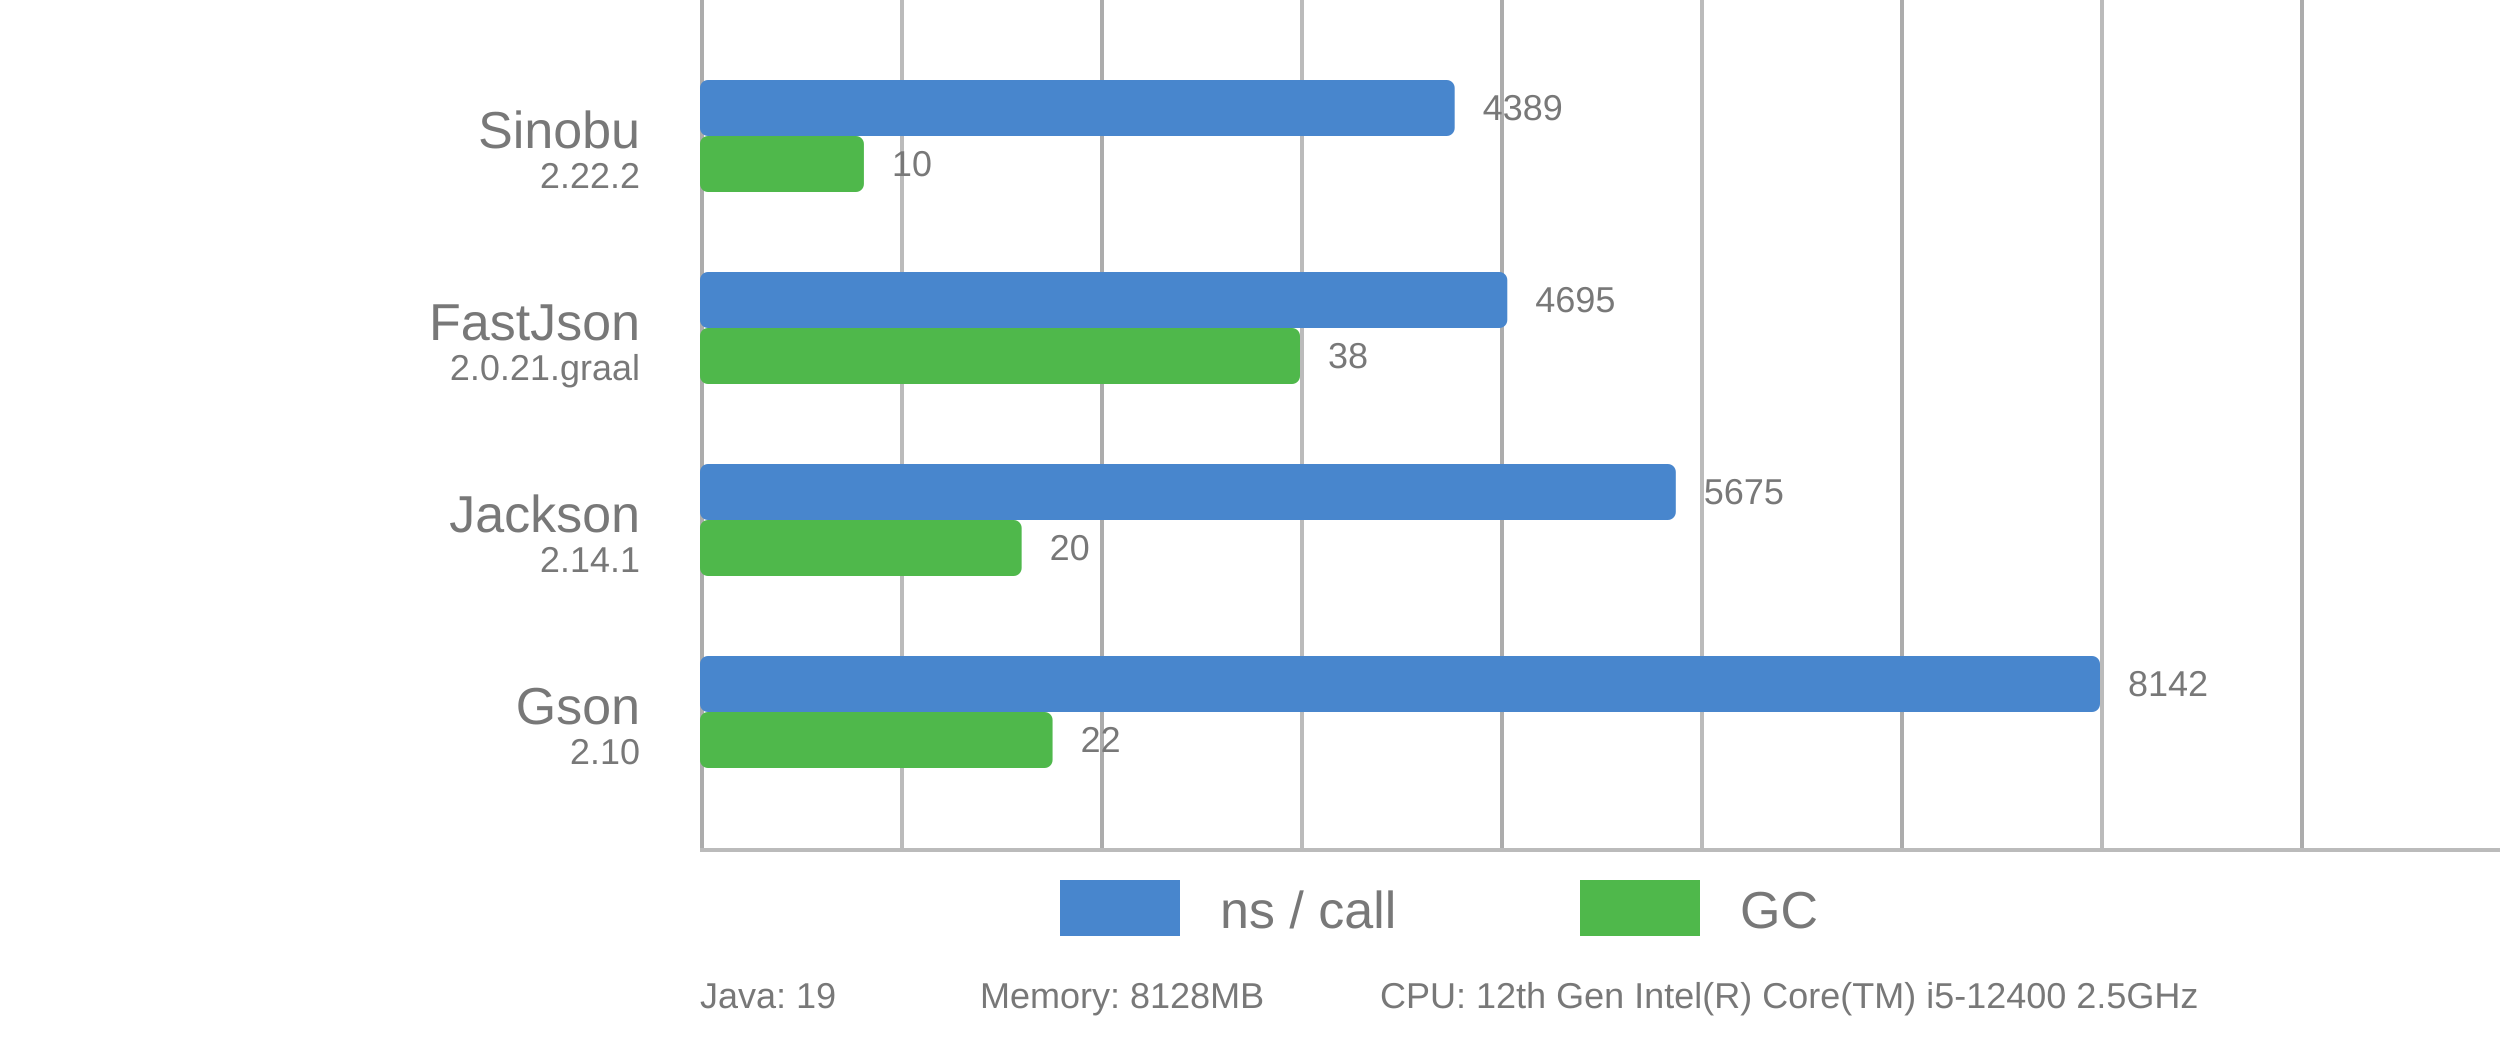
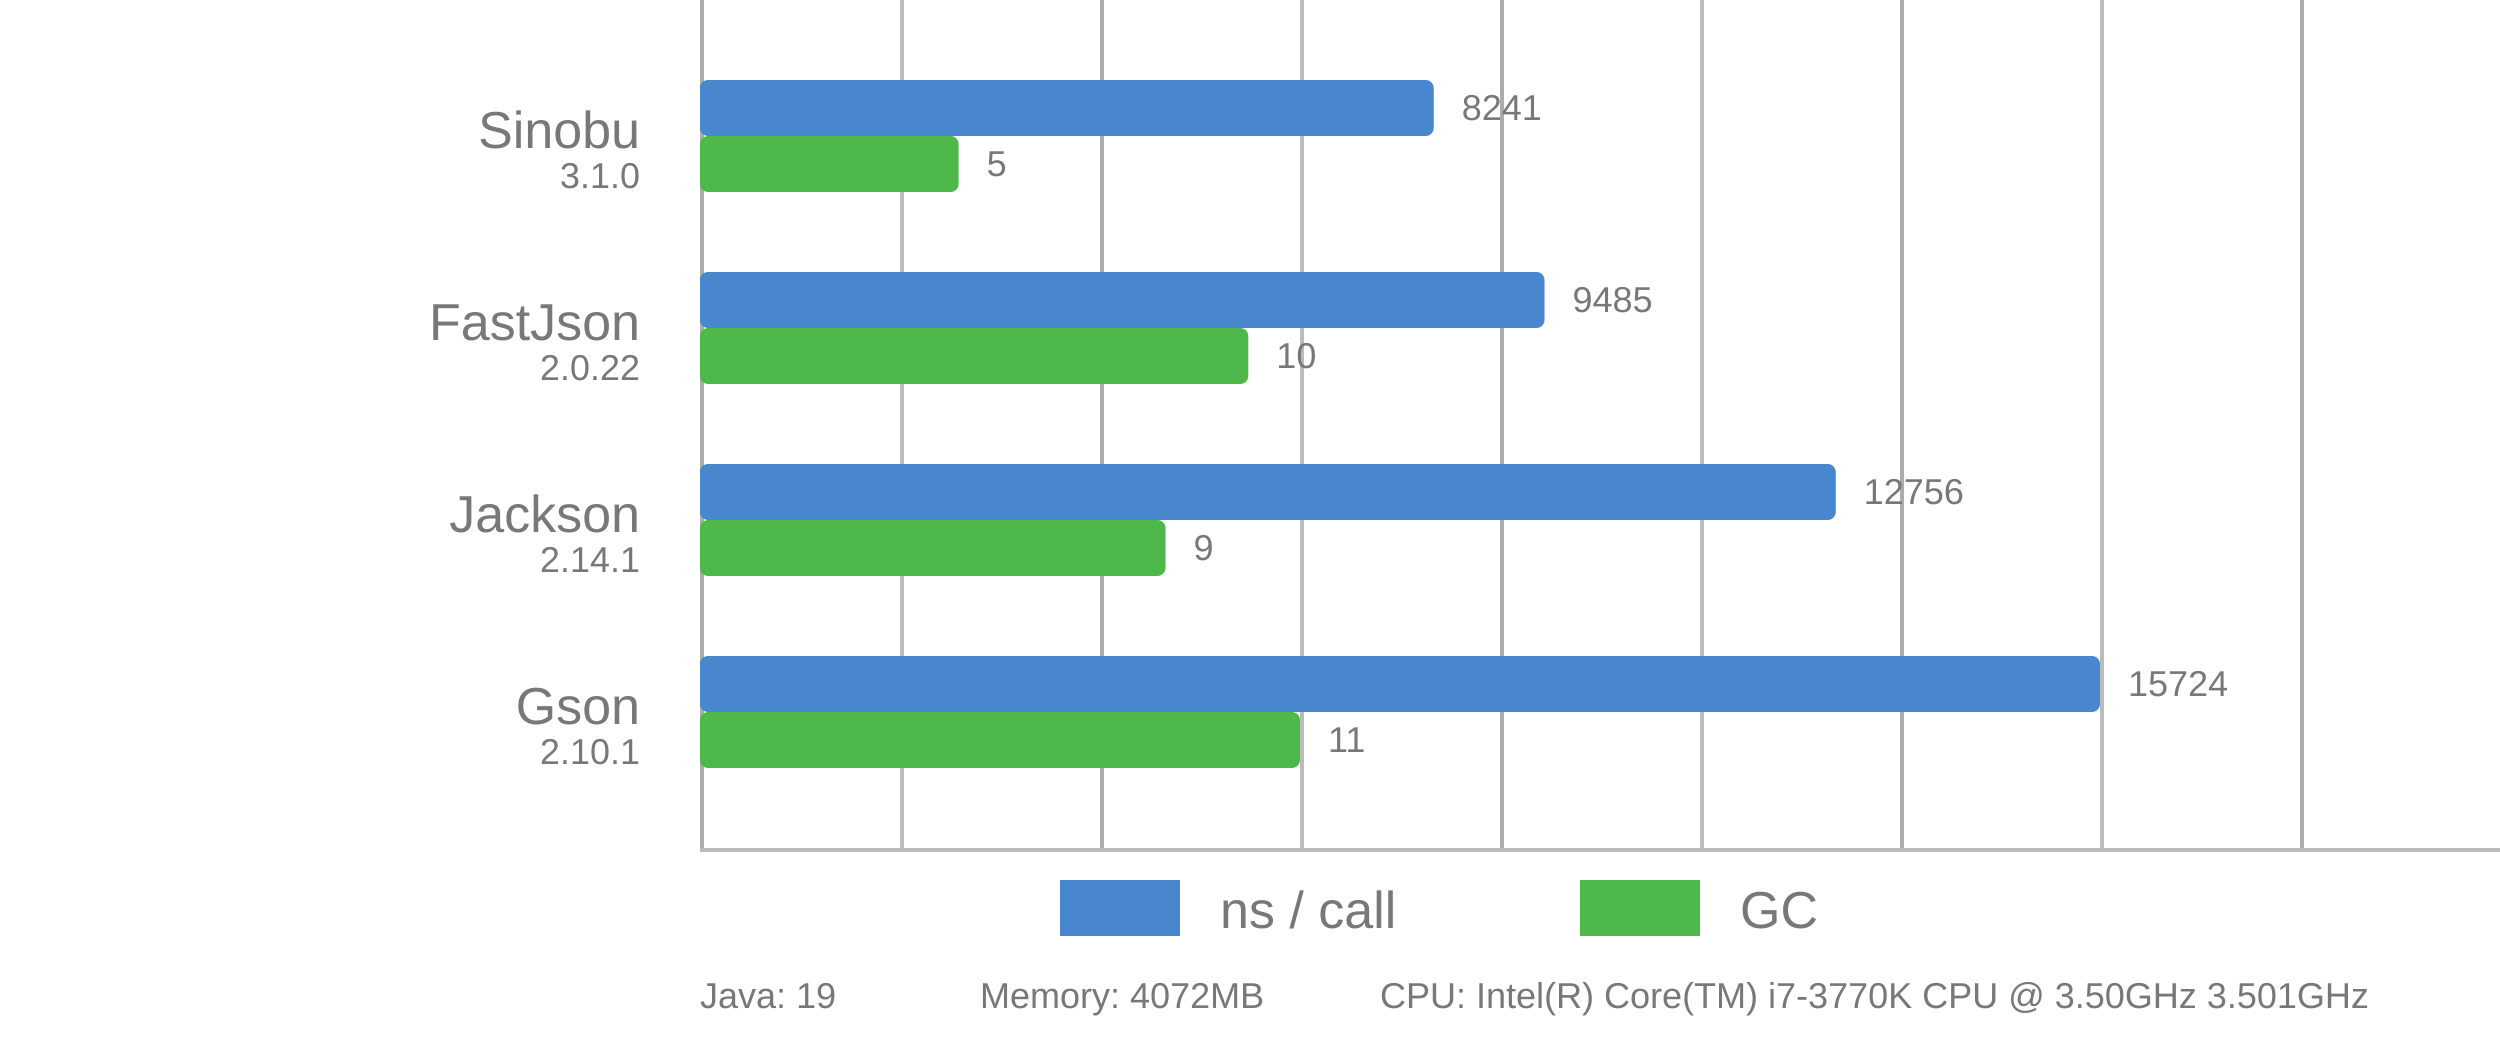
<svg xmlns="http://www.w3.org/2000/svg" viewBox="0 0 625 262">
  <style>
      text {
          font-family: Arial;
          font-size: 13px;
          fill: #787878;
      }

      .desc {
          font-size: 9px;
      }

      .vline {
          fill: #acacac;
          stroke: none;
          stroke-width: 0;
      }

      .subline {
          fill: #bbb;
          stroke: none;
          stroke-width: 0;
      }

      .call {
          fill: #4886CD;
          stroke-linejoin: round;
          height: 14px;
      }

      .gc {
          fill: #4FB84B;
          stroke-linejoin: round;
          height: 14px;
      }
  </style>
  <g>
    <rect x="175" y="0" width="1" height="212" class="vline" />
    <rect x="275" y="0" width="1" height="212" class="vline" />
    <rect x="375" y="0" width="1" height="212" class="vline" />
    <rect x="475" y="0" width="1" height="212" class="vline" />
    <rect x="575" y="0" width="1" height="212" class="vline" />
    <rect x="225" y="0" width="1" height="212" class="subline" />
    <rect x="325" y="0" width="1" height="212" class="subline" />
    <rect x="425" y="0" width="1" height="212" class="subline" />
    <rect x="525" y="0" width="1" height="212" class="subline" />
    <rect x="175" y="212" width="450" height="1" class="subline" />
    <rect x="265" y="220" width="30" class="call" />
    <text x="305" y="232">ns / call</text>
    <rect x="395" y="220" width="30" class="gc" />
    <text x="435" y="232">GC</text>
  </g>
-   <rect x="175" y="20" width="188.67" rx="2" ry="2" class="call" />
-   <rect x="175" y="34" width="40.979" rx="2" ry="2" class="gc" />
+   <rect x="175" y="20" width="183.436" rx="2" ry="2" class="call" />
+   <rect x="175" y="34" width="64.655" rx="2" ry="2" class="gc" />
  <text x="160" y="37" text-anchor="end">Sinobu</text>
-   <text x="160" y="47" text-anchor="end" class="desc">2.22.2</text>
-   <text x="370.67" y="30" class="desc">4389</text>
-   <text x="222.979" y="44" class="desc">10</text>
-   <rect x="175" y="68" width="201.824" rx="2" ry="2" class="call" />
-   <rect x="175" y="82" width="150" rx="2" ry="2" class="gc" />
+   <text x="160" y="47" text-anchor="end" class="desc">3.1.0</text>
+   <text x="365.436" y="30" class="desc">8241</text>
+   <text x="246.655" y="44" class="desc">5</text>
+   <rect x="175" y="68" width="211.126" rx="2" ry="2" class="call" />
+   <rect x="175" y="82" width="137.069" rx="2" ry="2" class="gc" />
  <text x="160" y="85" text-anchor="end">FastJson</text>
-   <text x="160" y="95" text-anchor="end" class="desc">2.0.21.graal</text>
-   <text x="383.824" y="78" class="desc">4695</text>
-   <text x="332" y="92" class="desc">38</text>
-   <rect x="175" y="116" width="243.951" rx="2" ry="2" class="call" />
-   <rect x="175" y="130" width="80.412" rx="2" ry="2" class="gc" />
+   <text x="160" y="95" text-anchor="end" class="desc">2.0.22</text>
+   <text x="393.126" y="78" class="desc">9485</text>
+   <text x="319.069" y="92" class="desc">10</text>
+   <rect x="175" y="116" width="283.935" rx="2" ry="2" class="call" />
+   <rect x="175" y="130" width="116.379" rx="2" ry="2" class="gc" />
  <text x="160" y="133" text-anchor="end">Jackson</text>
  <text x="160" y="143" text-anchor="end" class="desc">2.14.1</text>
-   <text x="425.951" y="126" class="desc">5675</text>
-   <text x="262.412" y="140" class="desc">20</text>
+   <text x="465.935" y="126" class="desc">12756</text>
+   <text x="298.379" y="140" class="desc">9</text>
  <rect x="175" y="164" width="350" rx="2" ry="2" class="call" />
-   <rect x="175" y="178" width="88.144" rx="2" ry="2" class="gc" />
+   <rect x="175" y="178" width="150" rx="2" ry="2" class="gc" />
  <text x="160" y="181" text-anchor="end">Gson</text>
-   <text x="160" y="191" text-anchor="end" class="desc">2.10</text>
-   <text x="532" y="174" class="desc">8142</text>
-   <text x="270.144" y="188" class="desc">22</text>
+   <text x="160" y="191" text-anchor="end" class="desc">2.10.1</text>
+   <text x="532" y="174" class="desc">15724</text>
+   <text x="332" y="188" class="desc">11</text>
  <text x="175" y="252" class="desc">Java: 19</text>
-   <text x="245" y="252" class="desc">Memory: 8128MB</text>
-   <text x="345" y="252" class="desc">CPU: 12th Gen Intel(R) Core(TM) i5-12400 2.5GHz</text>
+   <text x="245" y="252" class="desc">Memory: 4072MB</text>
+   <text x="345" y="252" class="desc">CPU: Intel(R) Core(TM) i7-3770K CPU @ 3.50GHz 3.501GHz</text>
</svg>
